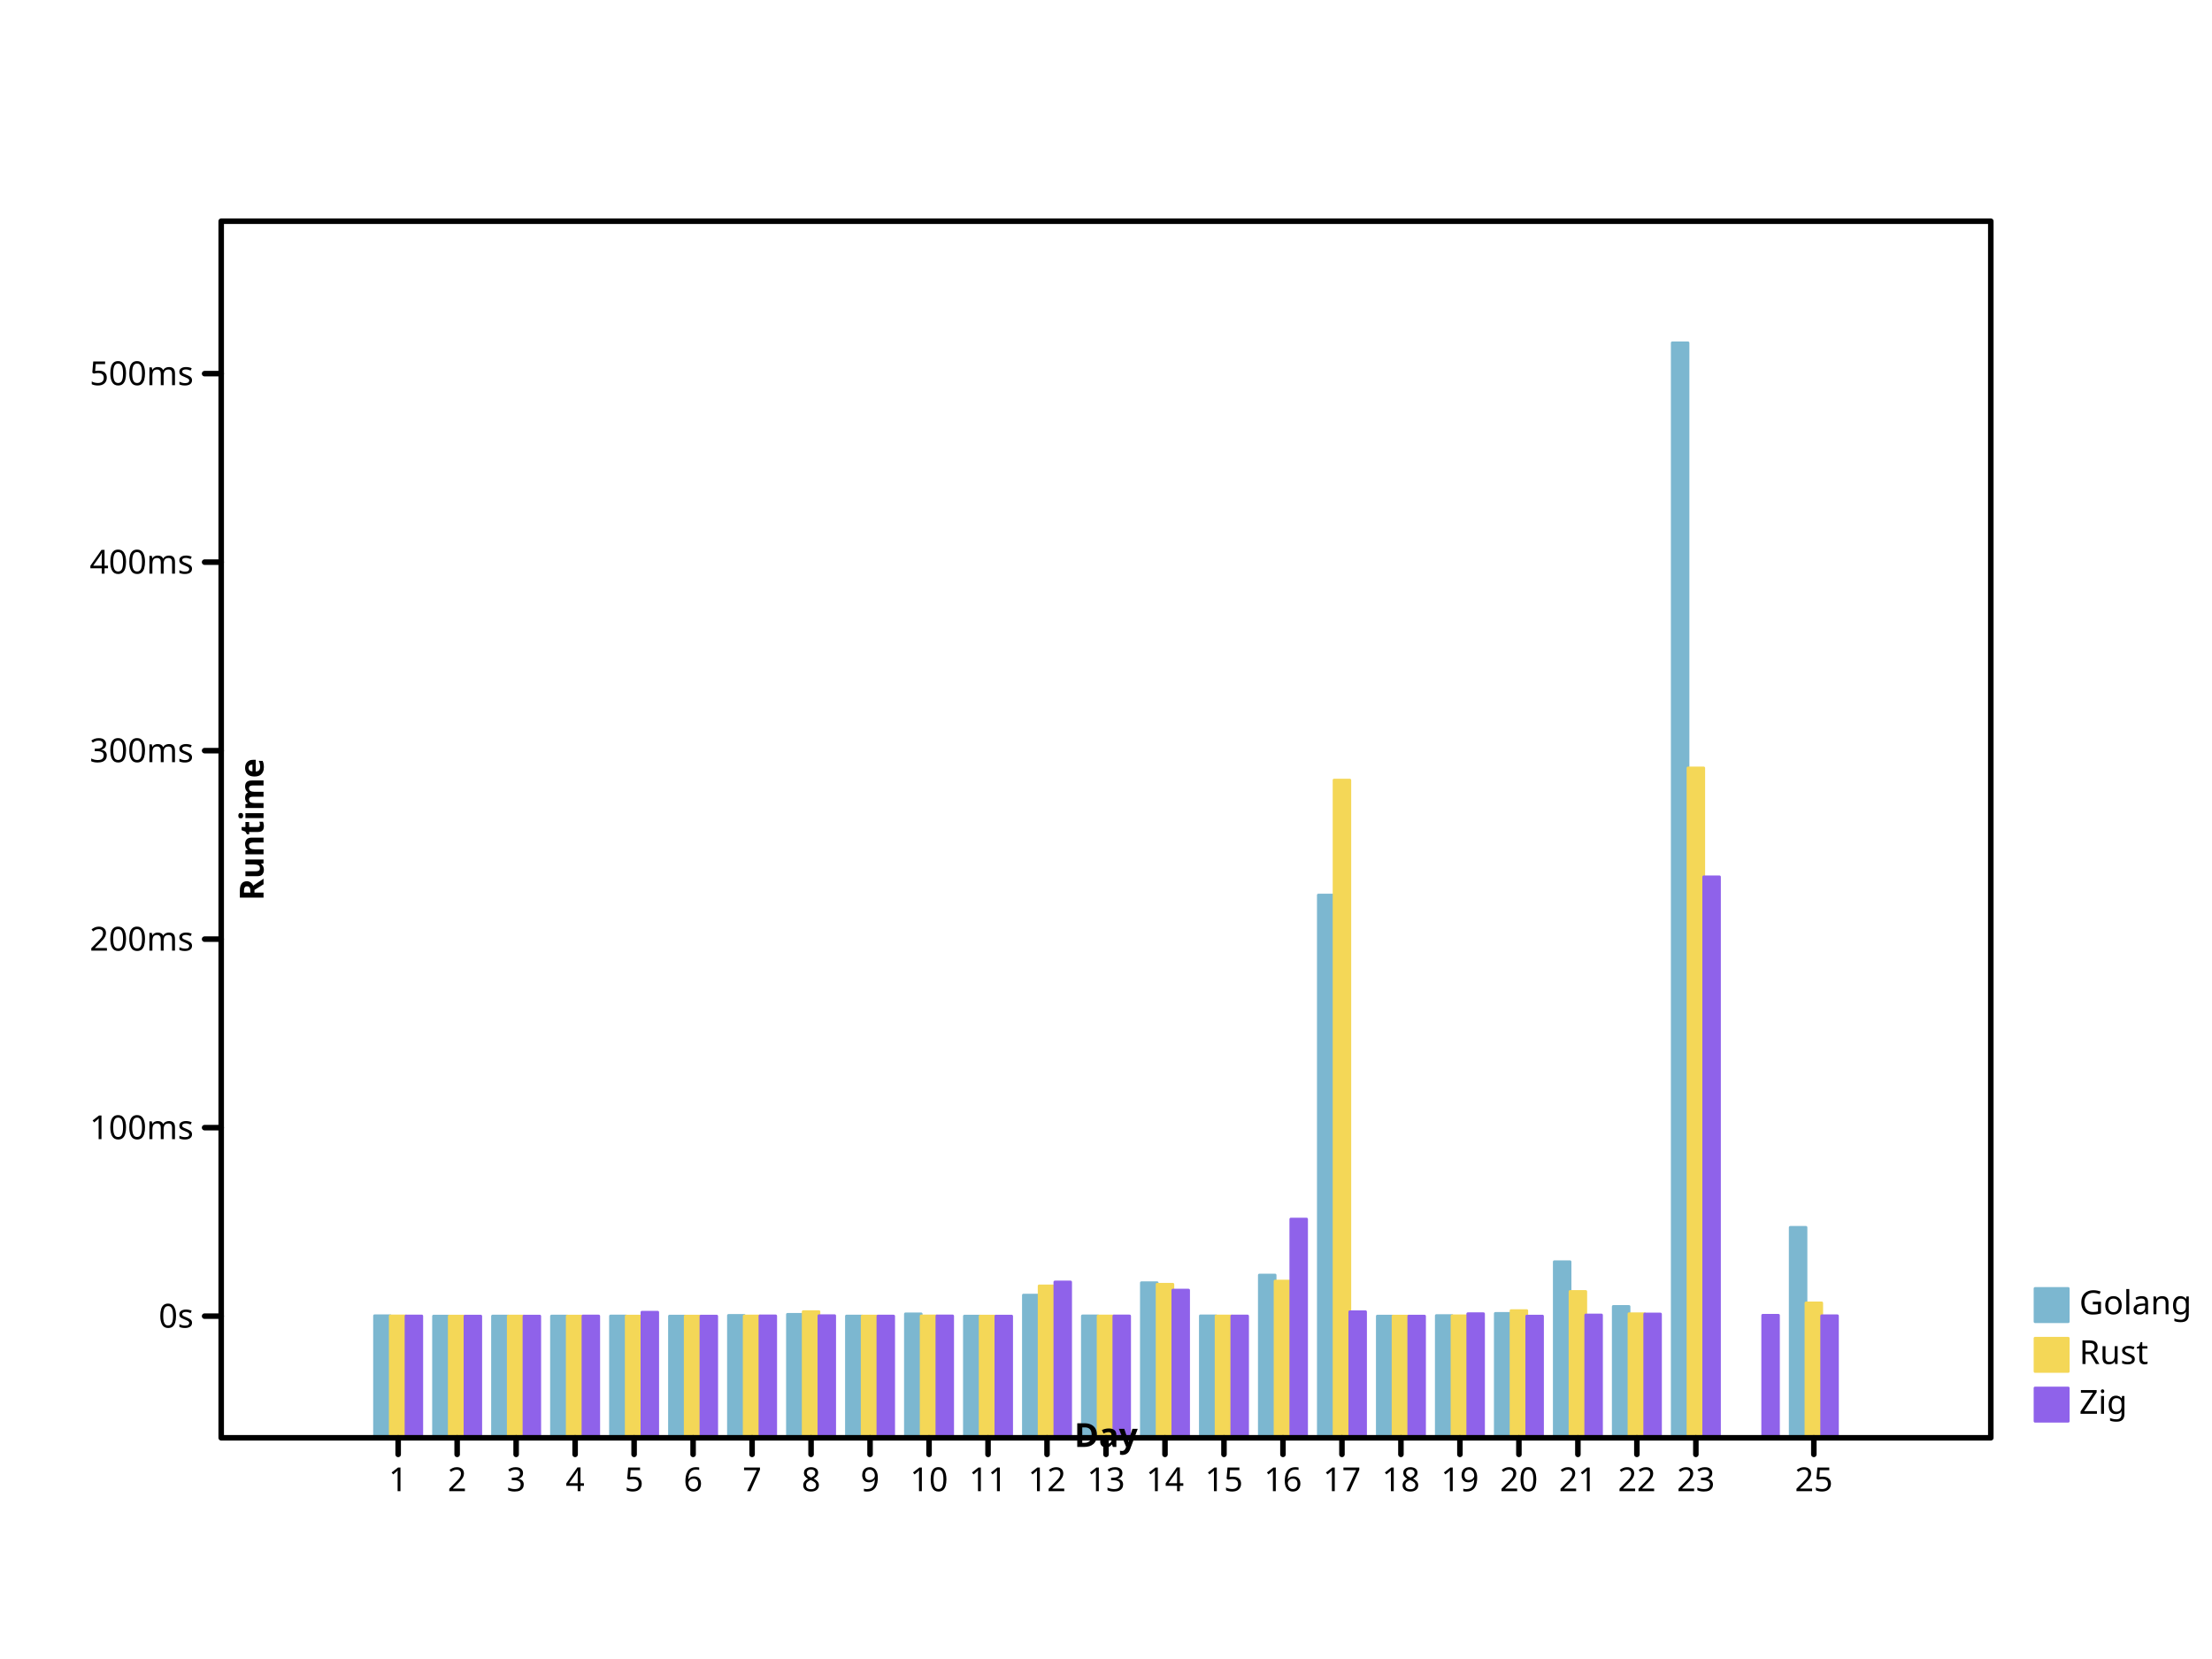
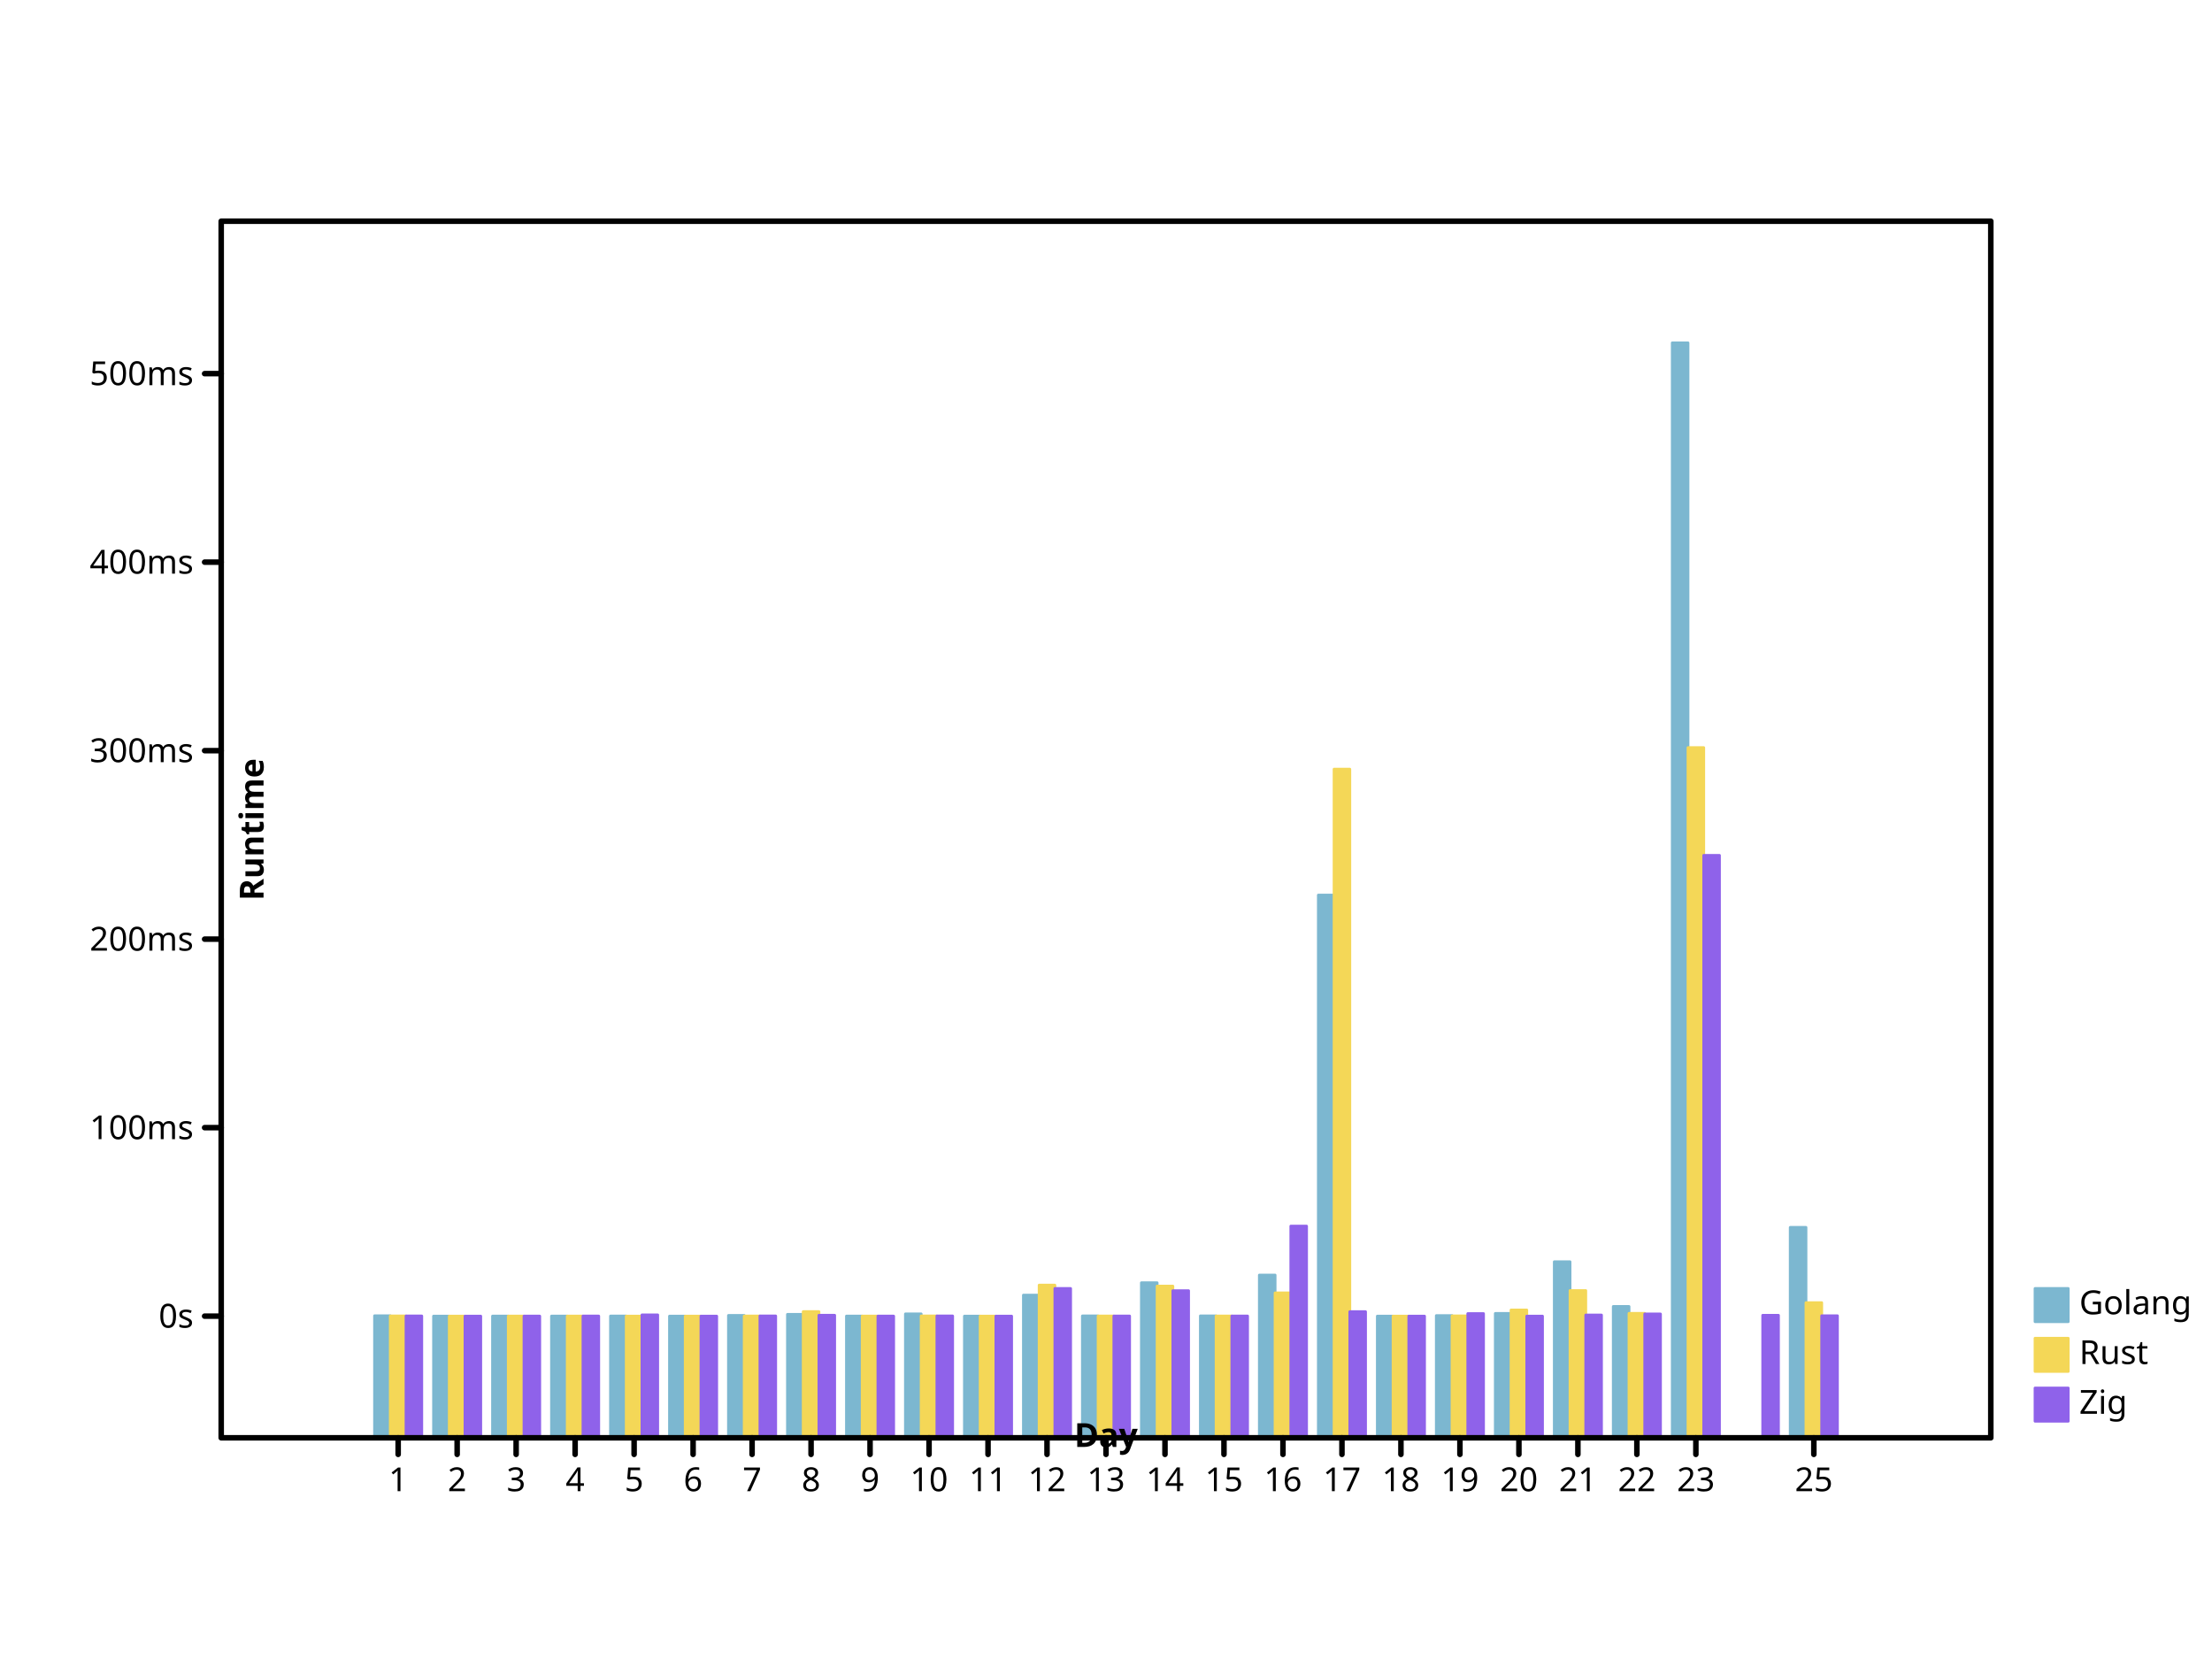
- <svg xmlns="http://www.w3.org/2000/svg" preserveAspectRatio="xMidYMid meet" width="800" height="600" viewbox="0 0 800 600">
+ <svg xmlns="http://www.w3.org/2000/svg" width="800" height="600" viewbox="0 0 800 600" preserveAspectRatio="xMidYMid meet">
  <defs>
-     <marker markerUnits="userSpaceOnUse" markerWidth="2%" markerHeight="2%" id="circle" viewBox="0 0 10 10 " refX="5" refY="5">
-       <circle stroke="black" cx="5" cy="5" r="3" fill="none" />
+     <marker viewBox="0 0 10 10 " refX="5" refY="5" markerUnits="userSpaceOnUse" markerWidth="2%" markerHeight="2%" id="circle">
+       <circle cx="5" cy="5" r="3" fill="none" stroke="black" />
    </marker>
-     <marker viewBox="0 0 10 10 " refX="5" refY="5" markerUnits="userSpaceOnUse" markerWidth="2%" markerHeight="2%" id="filled-circle">
-       <circle cx="5" cy="5" r="3" fill="black" stroke="none" />
+     <marker refX="5" refY="5" markerUnits="userSpaceOnUse" markerWidth="2%" markerHeight="2%" id="filled-circle" viewBox="0 0 10 10 ">
+       <circle stroke="none" cx="5" cy="5" r="3" fill="black" />
    </marker>
    <marker refY="5" markerUnits="userSpaceOnUse" markerWidth="2%" markerHeight="2%" id="square" viewBox="0 0 10 10 " refX="5">
-       <rect x="2" y="2" width="6" height="6" fill="none" stroke="black" />
+       <rect height="6" fill="none" stroke="black" x="2" y="2" width="6" />
    </marker>
-     <marker refY="5" markerUnits="userSpaceOnUse" markerWidth="2%" markerHeight="2%" id="filled-square" viewBox="0 0 10 10 " refX="5">
-       <rect x="2" y="2" width="6" height="6" fill="black" stroke="none" />
+     <marker id="filled-square" viewBox="0 0 10 10 " refX="5" refY="5" markerUnits="userSpaceOnUse" markerWidth="2%" markerHeight="2%">
+       <rect fill="black" stroke="none" x="2" y="2" width="6" height="6" />
    </marker>
  </defs>
-   <g transform="translate(80 520 )scale(1 -1 )" fill="hsl(198, 47%, 65%)" stroke="hsl(198, 47%, 65%)" stroke-width="1px" stroke-linecap="round" stroke-linejoin="round">
-     <rect width="5.688889e+00" height="4.413499e+01" vector-effect="non-scaling-stroke" x="5.546667e+01" y="0" />
-     <rect x="7.680000e+01" y="0" width="5.688889e+00" height="4.400498e+01" vector-effect="non-scaling-stroke" />
-     <rect vector-effect="non-scaling-stroke" x="9.813333e+01" y="0" width="5.688889e+00" height="4.402066e+01" />
-     <rect height="4.402335e+01" vector-effect="non-scaling-stroke" x="1.194667e+02" y="0" width="5.688889e+00" />
-     <rect vector-effect="non-scaling-stroke" x="1.408000e+02" y="0" width="5.688889e+00" height="4.404145e+01" />
-     <rect vector-effect="non-scaling-stroke" x="1.621333e+02" y="0" width="5.688889e+00" height="4.400009e+01" />
+   <g fill="hsl(198, 47%, 65%)" stroke="hsl(198, 47%, 65%)" stroke-width="1px" stroke-linecap="round" stroke-linejoin="round" transform="translate(80 520 )scale(1 -1 )">
+     <rect y="0" width="5.688889e+00" height="4.413499e+01" vector-effect="non-scaling-stroke" x="5.546667e+01" />
+     <rect vector-effect="non-scaling-stroke" x="7.680000e+01" y="0" width="5.688889e+00" height="4.400498e+01" />
+     <rect x="9.813333e+01" y="0" width="5.688889e+00" height="4.402066e+01" vector-effect="non-scaling-stroke" />
+     <rect vector-effect="non-scaling-stroke" x="1.194667e+02" y="0" width="5.688889e+00" height="4.402335e+01" />
+     <rect y="0" width="5.688889e+00" height="4.404145e+01" vector-effect="non-scaling-stroke" x="1.408000e+02" />
+     <rect height="4.400009e+01" vector-effect="non-scaling-stroke" x="1.621333e+02" y="0" width="5.688889e+00" />
    <rect vector-effect="non-scaling-stroke" x="1.834667e+02" y="0" width="5.688889e+00" height="4.425260e+01" />
-     <rect height="4.464036e+01" vector-effect="non-scaling-stroke" x="2.048000e+02" y="0" width="5.688889e+00" />
-     <rect x="2.261333e+02" y="0" width="5.688889e+00" height="4.402607e+01" vector-effect="non-scaling-stroke" />
+     <rect vector-effect="non-scaling-stroke" x="2.048000e+02" y="0" width="5.688889e+00" height="4.464036e+01" />
+     <rect width="5.688889e+00" height="4.402607e+01" vector-effect="non-scaling-stroke" x="2.261333e+02" y="0" />
    <rect y="0" width="5.688889e+00" height="4.481230e+01" vector-effect="non-scaling-stroke" x="2.474667e+02" />
-     <rect x="2.688000e+02" y="0" width="5.688889e+00" height="4.400898e+01" vector-effect="non-scaling-stroke" />
+     <rect y="0" width="5.688889e+00" height="4.400898e+01" vector-effect="non-scaling-stroke" x="2.688000e+02" />
    <rect width="5.688889e+00" height="5.160419e+01" vector-effect="non-scaling-stroke" x="2.901333e+02" y="0" />
-     <rect vector-effect="non-scaling-stroke" x="3.114667e+02" y="0" width="5.688889e+00" height="4.407578e+01" />
-     <rect y="0" width="5.688889e+00" height="5.607070e+01" vector-effect="non-scaling-stroke" x="3.328000e+02" />
-     <rect vector-effect="non-scaling-stroke" x="3.541333e+02" y="0" width="5.688889e+00" height="4.409609e+01" />
+     <rect width="5.688889e+00" height="4.407578e+01" vector-effect="non-scaling-stroke" x="3.114667e+02" y="0" />
+     <rect width="5.688889e+00" height="5.607070e+01" vector-effect="non-scaling-stroke" x="3.328000e+02" y="0" />
+     <rect width="5.688889e+00" height="4.409609e+01" vector-effect="non-scaling-stroke" x="3.541333e+02" y="0" />
    <rect x="3.754667e+02" y="0" width="5.688889e+00" height="5.885264e+01" vector-effect="non-scaling-stroke" />
    <rect x="3.968000e+02" y="0" width="5.688889e+00" height="1.962852e+02" vector-effect="non-scaling-stroke" />
-     <rect y="0" width="5.688889e+00" height="4.400458e+01" vector-effect="non-scaling-stroke" x="4.181333e+02" />
-     <rect height="4.419622e+01" vector-effect="non-scaling-stroke" x="4.394667e+02" y="0" width="5.688889e+00" />
+     <rect x="4.181333e+02" y="0" width="5.688889e+00" height="4.400458e+01" vector-effect="non-scaling-stroke" />
+     <rect width="5.688889e+00" height="4.419622e+01" vector-effect="non-scaling-stroke" x="4.394667e+02" y="0" />
    <rect width="5.688889e+00" height="4.497932e+01" vector-effect="non-scaling-stroke" x="4.608000e+02" y="0" />
-     <rect x="4.821333e+02" y="0" width="5.688889e+00" height="6.367028e+01" vector-effect="non-scaling-stroke" />
-     <rect vector-effect="non-scaling-stroke" x="5.034667e+02" y="0" width="5.688889e+00" height="4.749535e+01" />
+     <rect height="6.367028e+01" vector-effect="non-scaling-stroke" x="4.821333e+02" y="0" width="5.688889e+00" />
+     <rect y="0" width="5.688889e+00" height="4.749535e+01" vector-effect="non-scaling-stroke" x="5.034667e+02" />
    <rect vector-effect="non-scaling-stroke" x="5.248000e+02" y="0" width="5.688889e+00" height="396" />
-     <rect y="0" width="5.688889e+00" height="7.610232e+01" vector-effect="non-scaling-stroke" x="5.674667e+02" />
+     <rect vector-effect="non-scaling-stroke" x="5.674667e+02" y="0" width="5.688889e+00" height="7.610232e+01" />
  </g>
-   <g stroke-width="1px" stroke-linecap="round" stroke-linejoin="round" transform="translate(80 520 )scale(1 -1 )" fill="hsl(49, 88%, 65%)" stroke="hsl(49, 88%, 65%)">
-     <rect width="5.688889e+00" height="4.406234e+01" vector-effect="non-scaling-stroke" x="6.115556e+01" y="0" />
-     <rect height="4.400167e+01" vector-effect="non-scaling-stroke" x="8.248889e+01" y="0" width="5.688889e+00" />
-     <rect x="1.038222e+02" y="0" width="5.688889e+00" height="4.401650e+01" vector-effect="non-scaling-stroke" />
-     <rect x="1.251556e+02" y="0" width="5.688889e+00" height="4.401165e+01" vector-effect="non-scaling-stroke" />
-     <rect x="1.464889e+02" y="0" width="5.688889e+00" height="4.400865e+01" vector-effect="non-scaling-stroke" />
-     <rect height="4.400007e+01" vector-effect="non-scaling-stroke" x="1.678222e+02" y="0" width="5.688889e+00" />
-     <rect y="0" width="5.688889e+00" height="4.404796e+01" vector-effect="non-scaling-stroke" x="1.891556e+02" />
-     <rect x="2.104889e+02" y="0" width="5.688889e+00" height="4.561706e+01" vector-effect="non-scaling-stroke" />
-     <rect height="4.401577e+01" vector-effect="non-scaling-stroke" x="2.318222e+02" y="0" width="5.688889e+00" />
-     <rect width="5.688889e+00" height="4.406907e+01" vector-effect="non-scaling-stroke" x="2.531556e+02" y="0" />
-     <rect height="4.400811e+01" vector-effect="non-scaling-stroke" x="2.744889e+02" y="0" width="5.688889e+00" />
-     <rect vector-effect="non-scaling-stroke" x="2.958222e+02" y="0" width="5.688889e+00" height="5.493391e+01" />
-     <rect height="4.404158e+01" vector-effect="non-scaling-stroke" x="3.171556e+02" y="0" width="5.688889e+00" />
-     <rect width="5.688889e+00" height="5.552246e+01" vector-effect="non-scaling-stroke" x="3.384889e+02" y="0" />
-     <rect height="4.404243e+01" vector-effect="non-scaling-stroke" x="3.598222e+02" y="0" width="5.688889e+00" />
-     <rect vector-effect="non-scaling-stroke" x="3.811556e+02" y="0" width="5.688889e+00" height="5.667198e+01" />
-     <rect y="0" width="5.688889e+00" height="2.378627e+02" vector-effect="non-scaling-stroke" x="4.024889e+02" />
-     <rect y="0" width="5.688889e+00" height="4.400203e+01" vector-effect="non-scaling-stroke" x="4.238222e+02" />
-     <rect width="5.688889e+00" height="4.409730e+01" vector-effect="non-scaling-stroke" x="4.451556e+02" y="0" />
-     <rect width="5.688889e+00" height="4.598481e+01" vector-effect="non-scaling-stroke" x="4.664889e+02" y="0" />
-     <rect width="5.688889e+00" height="5.291088e+01" vector-effect="non-scaling-stroke" x="4.878222e+02" y="0" />
-     <rect y="0" width="5.688889e+00" height="4.485544e+01" vector-effect="non-scaling-stroke" x="5.091556e+02" />
-     <rect height="2.422523e+02" vector-effect="non-scaling-stroke" x="5.304889e+02" y="0" width="5.688889e+00" />
-     <rect vector-effect="non-scaling-stroke" x="5.731556e+02" y="0" width="5.688889e+00" height="4.877181e+01" />
+   <g fill="hsl(49, 88%, 65%)" stroke="hsl(49, 88%, 65%)" stroke-width="1px" stroke-linecap="round" stroke-linejoin="round" transform="translate(80 520 )scale(1 -1 )">
+     <rect width="5.688889e+00" height="4.406548e+01" vector-effect="non-scaling-stroke" x="6.115556e+01" y="0" />
+     <rect vector-effect="non-scaling-stroke" x="8.248889e+01" y="0" width="5.688889e+00" height="4.400196e+01" />
+     <rect width="5.688889e+00" height="4.401788e+01" vector-effect="non-scaling-stroke" x="1.038222e+02" y="0" />
+     <rect height="4.401244e+01" vector-effect="non-scaling-stroke" x="1.251556e+02" y="0" width="5.688889e+00" />
+     <rect vector-effect="non-scaling-stroke" x="1.464889e+02" y="0" width="5.688889e+00" height="4.400800e+01" />
+     <rect y="0" width="5.688889e+00" height="4.400009e+01" vector-effect="non-scaling-stroke" x="1.678222e+02" />
+     <rect width="5.688889e+00" height="4.403322e+01" vector-effect="non-scaling-stroke" x="1.891556e+02" y="0" />
+     <rect width="5.688889e+00" height="4.563332e+01" vector-effect="non-scaling-stroke" x="2.104889e+02" y="0" />
+     <rect x="2.318222e+02" y="0" width="5.688889e+00" height="4.401556e+01" vector-effect="non-scaling-stroke" />
+     <rect vector-effect="non-scaling-stroke" x="2.531556e+02" y="0" width="5.688889e+00" height="4.407331e+01" />
+     <rect height="4.400867e+01" vector-effect="non-scaling-stroke" x="2.744889e+02" y="0" width="5.688889e+00" />
+     <rect y="0" width="5.688889e+00" height="5.521463e+01" vector-effect="non-scaling-stroke" x="2.958222e+02" />
+     <rect height="4.404159e+01" vector-effect="non-scaling-stroke" x="3.171556e+02" y="0" width="5.688889e+00" />
+     <rect x="3.384889e+02" y="0" width="5.688889e+00" height="5.486430e+01" vector-effect="non-scaling-stroke" />
+     <rect width="5.688889e+00" height="4.404818e+01" vector-effect="non-scaling-stroke" x="3.598222e+02" y="0" />
+     <rect x="3.811556e+02" y="0" width="5.688889e+00" height="5.240240e+01" vector-effect="non-scaling-stroke" />
+     <rect vector-effect="non-scaling-stroke" x="4.024889e+02" y="0" width="5.688889e+00" height="2.418249e+02" />
+     <rect width="5.688889e+00" height="4.400212e+01" vector-effect="non-scaling-stroke" x="4.238222e+02" y="0" />
+     <rect width="5.688889e+00" height="4.409412e+01" vector-effect="non-scaling-stroke" x="4.451556e+02" y="0" />
+     <rect width="5.688889e+00" height="4.622304e+01" vector-effect="non-scaling-stroke" x="4.664889e+02" y="0" />
+     <rect x="4.878222e+02" y="0" width="5.688889e+00" height="5.324854e+01" vector-effect="non-scaling-stroke" />
+     <rect vector-effect="non-scaling-stroke" x="5.091556e+02" y="0" width="5.688889e+00" height="4.499421e+01" />
+     <rect x="5.304889e+02" y="0" width="5.688889e+00" height="2.496128e+02" vector-effect="non-scaling-stroke" />
+     <rect vector-effect="non-scaling-stroke" x="5.731556e+02" y="0" width="5.688889e+00" height="4.887256e+01" />
  </g>
-   <g stroke="hsl(260, 76%, 65%)" stroke-width="1px" stroke-linecap="round" stroke-linejoin="round" transform="translate(80 520 )scale(1 -1 )" fill="hsl(260, 76%, 65%)">
-     <rect x="6.684444e+01" y="0" width="5.688889e+00" height="4.405399e+01" vector-effect="non-scaling-stroke" />
-     <rect height="4.400189e+01" vector-effect="non-scaling-stroke" x="8.817778e+01" y="0" width="5.688889e+00" />
-     <rect x="1.095111e+02" y="0" width="5.688889e+00" height="4.401138e+01" vector-effect="non-scaling-stroke" />
-     <rect width="5.688889e+00" height="4.403583e+01" vector-effect="non-scaling-stroke" x="1.308444e+02" y="0" />
-     <rect vector-effect="non-scaling-stroke" x="1.521778e+02" y="0" width="5.688889e+00" height="4.542006e+01" />
-     <rect width="5.688889e+00" height="4.400007e+01" vector-effect="non-scaling-stroke" x="1.735111e+02" y="0" />
-     <rect y="0" width="5.688889e+00" height="4.408314e+01" vector-effect="non-scaling-stroke" x="1.948444e+02" />
-     <rect vector-effect="non-scaling-stroke" x="2.161778e+02" y="0" width="5.688889e+00" height="4.416158e+01" />
-     <rect height="4.401390e+01" vector-effect="non-scaling-stroke" x="2.375111e+02" y="0" width="5.688889e+00" />
-     <rect width="5.688889e+00" height="4.406460e+01" vector-effect="non-scaling-stroke" x="2.588444e+02" y="0" />
-     <rect width="5.688889e+00" height="4.400637e+01" vector-effect="non-scaling-stroke" x="2.801778e+02" y="0" />
-     <rect width="5.688889e+00" height="5.634350e+01" vector-effect="non-scaling-stroke" x="3.015111e+02" y="0" />
-     <rect width="5.688889e+00" height="4.405824e+01" vector-effect="non-scaling-stroke" x="3.228444e+02" y="0" />
-     <rect width="5.688889e+00" height="5.340263e+01" vector-effect="non-scaling-stroke" x="3.441778e+02" y="0" />
-     <rect x="3.655111e+02" y="0" width="5.688889e+00" height="4.404490e+01" vector-effect="non-scaling-stroke" />
-     <rect width="5.688889e+00" height="7.909633e+01" vector-effect="non-scaling-stroke" x="3.868444e+02" y="0" />
-     <rect y="0" width="5.688889e+00" height="4.558370e+01" vector-effect="non-scaling-stroke" x="4.081778e+02" />
-     <rect height="4.400308e+01" vector-effect="non-scaling-stroke" x="4.295111e+02" y="0" width="5.688889e+00" />
-     <rect vector-effect="non-scaling-stroke" x="4.508444e+02" y="0" width="5.688889e+00" height="4.486603e+01" />
-     <rect y="0" width="5.688889e+00" height="4.400191e+01" vector-effect="non-scaling-stroke" x="4.721778e+02" />
-     <rect vector-effect="non-scaling-stroke" x="4.935111e+02" y="0" width="5.688889e+00" height="4.440871e+01" />
-     <rect x="5.148444e+02" y="0" width="5.688889e+00" height="4.476348e+01" vector-effect="non-scaling-stroke" />
-     <rect y="0" width="5.688889e+00" height="2.028738e+02" vector-effect="non-scaling-stroke" x="5.361778e+02" />
-     <rect x="5.575111e+02" y="0" width="5.688889e+00" height="4.430109e+01" vector-effect="non-scaling-stroke" />
-     <rect y="0" width="5.688889e+00" height="4.412061e+01" vector-effect="non-scaling-stroke" x="5.788444e+02" />
+   <g fill="hsl(260, 76%, 65%)" stroke="hsl(260, 76%, 65%)" stroke-width="1px" stroke-linecap="round" stroke-linejoin="round" transform="translate(80 520 )scale(1 -1 )">
+     <rect width="5.688889e+00" height="4.405788e+01" vector-effect="non-scaling-stroke" x="6.684444e+01" y="0" />
+     <rect width="5.688889e+00" height="4.400165e+01" vector-effect="non-scaling-stroke" x="8.817778e+01" y="0" />
+     <rect width="5.688889e+00" height="4.401459e+01" vector-effect="non-scaling-stroke" x="1.095111e+02" y="0" />
+     <rect vector-effect="non-scaling-stroke" x="1.308444e+02" y="0" width="5.688889e+00" height="4.403482e+01" />
+     <rect y="0" width="5.688889e+00" height="4.445239e+01" vector-effect="non-scaling-stroke" x="1.521778e+02" />
+     <rect height="4.400005e+01" vector-effect="non-scaling-stroke" x="1.735111e+02" y="0" width="5.688889e+00" />
+     <rect width="5.688889e+00" height="4.407156e+01" vector-effect="non-scaling-stroke" x="1.948444e+02" y="0" />
+     <rect height="4.431763e+01" vector-effect="non-scaling-stroke" x="2.161778e+02" y="0" width="5.688889e+00" />
+     <rect vector-effect="non-scaling-stroke" x="2.375111e+02" y="0" width="5.688889e+00" height="4.401238e+01" />
+     <rect y="0" width="5.688889e+00" height="4.406569e+01" vector-effect="non-scaling-stroke" x="2.588444e+02" />
+     <rect y="0" width="5.688889e+00" height="4.400284e+01" vector-effect="non-scaling-stroke" x="2.801778e+02" />
+     <rect width="5.688889e+00" height="5.400196e+01" vector-effect="non-scaling-stroke" x="3.015111e+02" y="0" />
+     <rect vector-effect="non-scaling-stroke" x="3.228444e+02" y="0" width="5.688889e+00" height="4.405049e+01" />
+     <rect height="5.320607e+01" vector-effect="non-scaling-stroke" x="3.441778e+02" y="0" width="5.688889e+00" />
+     <rect y="0" width="5.688889e+00" height="4.404750e+01" vector-effect="non-scaling-stroke" x="3.655111e+02" />
+     <rect y="0" width="5.688889e+00" height="7.656134e+01" vector-effect="non-scaling-stroke" x="3.868444e+02" />
+     <rect width="5.688889e+00" height="4.561191e+01" vector-effect="non-scaling-stroke" x="4.081778e+02" y="0" />
+     <rect height="4.400307e+01" vector-effect="non-scaling-stroke" x="4.295111e+02" y="0" width="5.688889e+00" />
+     <rect vector-effect="non-scaling-stroke" x="4.508444e+02" y="0" width="5.688889e+00" height="4.491914e+01" />
+     <rect y="0" width="5.688889e+00" height="4.400175e+01" vector-effect="non-scaling-stroke" x="4.721778e+02" />
+     <rect width="5.688889e+00" height="4.440194e+01" vector-effect="non-scaling-stroke" x="4.935111e+02" y="0" />
+     <rect x="5.148444e+02" y="0" width="5.688889e+00" height="4.478222e+01" vector-effect="non-scaling-stroke" />
+     <rect vector-effect="non-scaling-stroke" x="5.361778e+02" y="0" width="5.688889e+00" height="2.106452e+02" />
+     <rect height="4.430241e+01" vector-effect="non-scaling-stroke" x="5.575111e+02" y="0" width="5.688889e+00" />
+     <rect x="5.788444e+02" y="0" width="5.688889e+00" height="4.413667e+01" vector-effect="non-scaling-stroke" />
  </g>
-   <g stroke-linecap="round" stroke-linejoin="round" font-weight="normal" stroke-width="1px" stroke="hsl(198, 47%, 65%)" dominant-baseline="hanging" fill="hsl(198, 47%, 65%)" font-family="sans-serif" font-size="12px" font-style="normal" text-anchor="start">
-     <rect x="736" y="466" width="12" height="12" vector-effect="non-scaling-stroke" />
+   <g fill="hsl(198, 47%, 65%)" dominant-baseline="hanging" stroke-linecap="round" stroke-linejoin="round" font-family="sans-serif" font-style="normal" font-size="12px" font-weight="normal" stroke="hsl(198, 47%, 65%)" stroke-width="1px" text-anchor="start">
+     <rect height="12" vector-effect="non-scaling-stroke" x="736" y="466" width="12" />
    <g fill="black" stroke="black">
      <text y="466" dominant-baseline="hanging" stroke="none" vector-effect="non-scaling-stroke" x="752">Golang</text>
    </g>
-     <g font-weight="normal" stroke="hsl(49, 88%, 65%)" stroke-linecap="round" text-anchor="start" stroke-width="1px" font-style="normal" font-size="12px" fill="hsl(49, 88%, 65%)" dominant-baseline="hanging" stroke-linejoin="round" font-family="sans-serif">
-       <rect vector-effect="non-scaling-stroke" x="736" y="484" width="12" height="12" />
-       <g fill="black" stroke="black">
-         <text stroke="none" vector-effect="non-scaling-stroke" x="752" y="484" dominant-baseline="hanging">Rust</text>
+     <g stroke-width="1px" stroke-linecap="round" stroke-linejoin="round" font-family="sans-serif" text-anchor="start" stroke="hsl(49, 88%, 65%)" font-size="12px" dominant-baseline="hanging" font-style="normal" font-weight="normal" fill="hsl(49, 88%, 65%)">
+       <rect height="12" vector-effect="non-scaling-stroke" x="736" y="484" width="12" />
+       <g stroke="black" fill="black">
+         <text vector-effect="non-scaling-stroke" x="752" y="484" dominant-baseline="hanging" stroke="none">Rust</text>
      </g>
-       <g stroke="hsl(260, 76%, 65%)" stroke-linecap="round" font-weight="normal" font-size="12px" fill="hsl(260, 76%, 65%)" font-style="normal" text-anchor="start" dominant-baseline="hanging" stroke-width="1px" stroke-linejoin="round" font-family="sans-serif">
-         <rect y="502" width="12" height="12" vector-effect="non-scaling-stroke" x="736" />
+       <g font-style="normal" font-weight="normal" stroke="hsl(260, 76%, 65%)" stroke-width="1px" font-family="sans-serif" stroke-linecap="round" stroke-linejoin="round" fill="hsl(260, 76%, 65%)" font-size="12px" dominant-baseline="hanging" text-anchor="start">
+         <rect width="12" height="12" vector-effect="non-scaling-stroke" x="736" y="502" />
        <g fill="black" stroke="black">
-           <text vector-effect="non-scaling-stroke" x="752" y="502" dominant-baseline="hanging" stroke="none">Zig</text>
-           <g stroke-width="2px" stroke-linecap="round" font-weight="normal" fill="none" text-anchor="start" font-style="normal" dominant-baseline="hanging" stroke-linejoin="round" font-family="sans-serif" font-size="12px">
-             <rect vector-effect="non-scaling-stroke" x="80" y="80" width="640" height="440" />
+           <text dominant-baseline="hanging" stroke="none" vector-effect="non-scaling-stroke" x="752" y="502">Zig</text>
+           <g stroke-width="2px" stroke-linejoin="round" font-style="normal" stroke-linecap="round" font-size="12px" fill="none" dominant-baseline="hanging" font-family="sans-serif" font-weight="normal" text-anchor="start">
+             <rect x="80" y="80" width="640" height="440" vector-effect="non-scaling-stroke" />
          </g>
-           <g stroke="black" stroke-linecap="round" text-anchor="start" dominant-baseline="hanging" stroke-width="2px" stroke-linejoin="round" font-family="sans-serif" font-size="12px" font-style="normal" transform="translate(80 520 )scale(1 -1 )" font-weight="normal" fill="none">
+           <g fill="none" font-size="12px" transform="translate(80 520 )scale(1 -1 )" stroke="black" stroke-linejoin="round" font-family="sans-serif" font-style="normal" text-anchor="start" font-weight="normal" dominant-baseline="hanging" stroke-width="2px" stroke-linecap="round">
            <path vector-effect="non-scaling-stroke" d="M64,0 L64,-6 M8.533333e+01,0 L8.533333e+01,-6 M1.066667e+02,0 L1.066667e+02,-6 M128,0 L128,-6 M1.493333e+02,0 L1.493333e+02,-6 M1.706667e+02,0 L1.706667e+02,-6 M192,0 L192,-6 M2.133333e+02,0 L2.133333e+02,-6 M2.346667e+02,0 L2.346667e+02,-6 M256,0 L256,-6 M2.773333e+02,0 L2.773333e+02,-6 M2.986667e+02,0 L2.986667e+02,-6 M320,0 L320,-6 M3.413333e+02,0 L3.413333e+02,-6 M3.626667e+02,0 L3.626667e+02,-6 M384,0 L384,-6 M4.053333e+02,0 L4.053333e+02,-6 M4.266667e+02,0 L4.266667e+02,-6 M448,0 L448,-6 M4.693333e+02,0 L4.693333e+02,-6 M4.906667e+02,0 L4.906667e+02,-6 M512,0 L512,-6 M5.333333e+02,0 L5.333333e+02,-6 M576,0 L576,-6 " />
          </g>
-           <g font-style="normal" stroke-width="2px" transform="translate(80 520 )scale(1 1 )" stroke-linejoin="round" font-family="sans-serif" fill="black" stroke="black" stroke-linecap="round" font-weight="normal" text-anchor="middle" dominant-baseline="hanging" font-size="12px">
-             <text stroke="none" vector-effect="non-scaling-stroke" x="64" y="10" dominant-baseline="hanging">1</text>
-             <text x="8.533333e+01" y="10" dominant-baseline="hanging" stroke="none" vector-effect="non-scaling-stroke">2</text>
-             <text stroke="none" vector-effect="non-scaling-stroke" x="1.066667e+02" y="10" dominant-baseline="hanging">3</text>
-             <text x="128" y="10" dominant-baseline="hanging" stroke="none" vector-effect="non-scaling-stroke">4</text>
-             <text y="10" dominant-baseline="hanging" stroke="none" vector-effect="non-scaling-stroke" x="1.493333e+02">5</text>
-             <text stroke="none" vector-effect="non-scaling-stroke" x="1.706667e+02" y="10" dominant-baseline="hanging">6</text>
-             <text stroke="none" vector-effect="non-scaling-stroke" x="192" y="10" dominant-baseline="hanging">7</text>
-             <text stroke="none" vector-effect="non-scaling-stroke" x="2.133333e+02" y="10" dominant-baseline="hanging">8</text>
+           <g font-family="sans-serif" font-style="normal" stroke="black" stroke-width="2px" stroke-linecap="round" dominant-baseline="hanging" fill="black" font-size="12px" font-weight="normal" text-anchor="middle" stroke-linejoin="round" transform="translate(80 520 )scale(1 1 )">
+             <text dominant-baseline="hanging" stroke="none" vector-effect="non-scaling-stroke" x="64" y="10">1</text>
+             <text stroke="none" vector-effect="non-scaling-stroke" x="8.533333e+01" y="10" dominant-baseline="hanging">2</text>
+             <text x="1.066667e+02" y="10" dominant-baseline="hanging" stroke="none" vector-effect="non-scaling-stroke">3</text>
+             <text stroke="none" vector-effect="non-scaling-stroke" x="128" y="10" dominant-baseline="hanging">4</text>
+             <text vector-effect="non-scaling-stroke" x="1.493333e+02" y="10" dominant-baseline="hanging" stroke="none">5</text>
+             <text y="10" dominant-baseline="hanging" stroke="none" vector-effect="non-scaling-stroke" x="1.706667e+02">6</text>
+             <text dominant-baseline="hanging" stroke="none" vector-effect="non-scaling-stroke" x="192" y="10">7</text>
+             <text dominant-baseline="hanging" stroke="none" vector-effect="non-scaling-stroke" x="2.133333e+02" y="10">8</text>
            <text vector-effect="non-scaling-stroke" x="2.346667e+02" y="10" dominant-baseline="hanging" stroke="none">9</text>
            <text vector-effect="non-scaling-stroke" x="256" y="10" dominant-baseline="hanging" stroke="none">10</text>
            <text stroke="none" vector-effect="non-scaling-stroke" x="2.773333e+02" y="10" dominant-baseline="hanging">11</text>
-             <text y="10" dominant-baseline="hanging" stroke="none" vector-effect="non-scaling-stroke" x="2.986667e+02">12</text>
-             <text y="10" dominant-baseline="hanging" stroke="none" vector-effect="non-scaling-stroke" x="320">13</text>
+             <text dominant-baseline="hanging" stroke="none" vector-effect="non-scaling-stroke" x="2.986667e+02" y="10">12</text>
+             <text stroke="none" vector-effect="non-scaling-stroke" x="320" y="10" dominant-baseline="hanging">13</text>
            <text vector-effect="non-scaling-stroke" x="3.413333e+02" y="10" dominant-baseline="hanging" stroke="none">14</text>
-             <text stroke="none" vector-effect="non-scaling-stroke" x="3.626667e+02" y="10" dominant-baseline="hanging">15</text>
-             <text y="10" dominant-baseline="hanging" stroke="none" vector-effect="non-scaling-stroke" x="384">16</text>
-             <text y="10" dominant-baseline="hanging" stroke="none" vector-effect="non-scaling-stroke" x="4.053333e+02">17</text>
-             <text y="10" dominant-baseline="hanging" stroke="none" vector-effect="non-scaling-stroke" x="4.266667e+02">18</text>
-             <text y="10" dominant-baseline="hanging" stroke="none" vector-effect="non-scaling-stroke" x="448">19</text>
-             <text dominant-baseline="hanging" stroke="none" vector-effect="non-scaling-stroke" x="4.693333e+02" y="10">20</text>
+             <text dominant-baseline="hanging" stroke="none" vector-effect="non-scaling-stroke" x="3.626667e+02" y="10">15</text>
+             <text stroke="none" vector-effect="non-scaling-stroke" x="384" y="10" dominant-baseline="hanging">16</text>
+             <text vector-effect="non-scaling-stroke" x="4.053333e+02" y="10" dominant-baseline="hanging" stroke="none">17</text>
+             <text dominant-baseline="hanging" stroke="none" vector-effect="non-scaling-stroke" x="4.266667e+02" y="10">18</text>
+             <text stroke="none" vector-effect="non-scaling-stroke" x="448" y="10" dominant-baseline="hanging">19</text>
+             <text y="10" dominant-baseline="hanging" stroke="none" vector-effect="non-scaling-stroke" x="4.693333e+02">20</text>
            <text dominant-baseline="hanging" stroke="none" vector-effect="non-scaling-stroke" x="4.906667e+02" y="10">21</text>
            <text y="10" dominant-baseline="hanging" stroke="none" vector-effect="non-scaling-stroke" x="512">22</text>
-             <text vector-effect="non-scaling-stroke" x="5.333333e+02" y="10" dominant-baseline="hanging" stroke="none">23</text>
-             <text x="576" y="10" dominant-baseline="hanging" stroke="none" vector-effect="non-scaling-stroke">25</text>
+             <text x="5.333333e+02" y="10" dominant-baseline="hanging" stroke="none" vector-effect="non-scaling-stroke">23</text>
+             <text vector-effect="non-scaling-stroke" x="576" y="10" dominant-baseline="hanging" stroke="none">25</text>
          </g>
-           <g stroke-width="2px" fill="black" stroke="black" font-family="sans-serif" font-size="12px" font-style="normal" dominant-baseline="baseline" stroke-linecap="round" font-weight="bold" text-anchor="middle" stroke-linejoin="round" transform="translate(80 520 )scale(1 1 )rotate(0 0 0 )">
-             <text stroke="none" vector-effect="non-scaling-stroke" x="320" y="-6" dominant-baseline="baseline">Day</text>
+           <g font-size="12px" transform="translate(80 520 )scale(1 1 )rotate(0 0 0 )" stroke-linecap="round" stroke-linejoin="round" font-style="normal" fill="black" font-weight="bold" dominant-baseline="baseline" stroke="black" stroke-width="2px" font-family="sans-serif" text-anchor="middle">
+             <text y="-6" dominant-baseline="baseline" stroke="none" vector-effect="non-scaling-stroke" x="320">Day</text>
          </g>
-           <g transform="translate(80 520 )scale(1 -1 )" stroke-linecap="round" text-anchor="middle" dominant-baseline="baseline" stroke-width="2px" font-size="12px" font-style="normal" fill="black" stroke="black" font-weight="bold" stroke-linejoin="round" font-family="sans-serif">
-             <path vector-effect="non-scaling-stroke" d="M0,44 L-6,44 M0,1.121735e+02 L-6,1.121735e+02 M0,1.803470e+02 L-6,1.803470e+02 M0,2.485205e+02 L-6,2.485205e+02 M0,3.166940e+02 L-6,3.166940e+02 M0,3.848675e+02 L-6,3.848675e+02 " />
+           <g stroke-linecap="round" text-anchor="middle" stroke-width="2px" stroke="black" stroke-linejoin="round" transform="translate(80 520 )scale(1 -1 )" fill="black" font-size="12px" font-weight="bold" font-family="sans-serif" font-style="normal" dominant-baseline="baseline">
+             <path d="M0,44 L-6,44 M0,1.121735e+02 L-6,1.121735e+02 M0,1.803470e+02 L-6,1.803470e+02 M0,2.485205e+02 L-6,2.485205e+02 M0,3.166940e+02 L-6,3.166940e+02 M0,3.848675e+02 L-6,3.848675e+02 " vector-effect="non-scaling-stroke" />
          </g>
-           <g stroke-linecap="round" font-weight="normal" text-anchor="end" stroke-width="2px" stroke-linejoin="round" font-style="normal" fill="black" stroke="black" font-size="12px" transform="translate(80 520 )scale(1 1 )" dominant-baseline="middle" font-family="sans-serif">
-             <text vector-effect="non-scaling-stroke" x="-10" y="-44" dominant-baseline="middle" stroke="none">0s</text>
-             <text dominant-baseline="middle" stroke="none" vector-effect="non-scaling-stroke" x="-10" y="-1.121735e+02">100ms</text>
-             <text stroke="none" vector-effect="non-scaling-stroke" x="-10" y="-1.803470e+02" dominant-baseline="middle">200ms</text>
-             <text y="-2.485205e+02" dominant-baseline="middle" stroke="none" vector-effect="non-scaling-stroke" x="-10">300ms</text>
+           <g text-anchor="end" stroke="black" font-size="12px" dominant-baseline="middle" transform="translate(80 520 )scale(1 1 )" stroke-width="2px" stroke-linejoin="round" font-style="normal" fill="black" stroke-linecap="round" font-family="sans-serif" font-weight="normal">
+             <text stroke="none" vector-effect="non-scaling-stroke" x="-10" y="-44" dominant-baseline="middle">0s</text>
+             <text stroke="none" vector-effect="non-scaling-stroke" x="-10" y="-1.121735e+02" dominant-baseline="middle">100ms</text>
+             <text x="-10" y="-1.803470e+02" dominant-baseline="middle" stroke="none" vector-effect="non-scaling-stroke">200ms</text>
+             <text x="-10" y="-2.485205e+02" dominant-baseline="middle" stroke="none" vector-effect="non-scaling-stroke">300ms</text>
            <text dominant-baseline="middle" stroke="none" vector-effect="non-scaling-stroke" x="-10" y="-3.166940e+02">400ms</text>
-             <text stroke="none" vector-effect="non-scaling-stroke" x="-10" y="-3.848675e+02" dominant-baseline="middle">500ms</text>
+             <text y="-3.848675e+02" dominant-baseline="middle" stroke="none" vector-effect="non-scaling-stroke" x="-10">500ms</text>
          </g>
-           <g stroke-linejoin="round" font-family="sans-serif" font-size="12px" font-style="normal" font-weight="bold" dominant-baseline="hanging" transform="translate(80 520 )scale(1 1 )rotate(-90 0 0 )" stroke-linecap="round" stroke="black" stroke-width="2px" text-anchor="middle" fill="black">
-             <text stroke="none" vector-effect="non-scaling-stroke" x="220" y="6" dominant-baseline="hanging">Runtime</text>
+           <g font-size="12px" font-family="sans-serif" text-anchor="middle" stroke-linecap="round" transform="translate(80 520 )scale(1 1 )rotate(-90 0 0 )" fill="black" dominant-baseline="hanging" font-style="normal" stroke="black" stroke-width="2px" stroke-linejoin="round" font-weight="bold">
+             <text vector-effect="non-scaling-stroke" x="220" y="6" dominant-baseline="hanging" stroke="none">Runtime</text>
          </g>
        </g>
      </g>
    </g>
  </g>
</svg>
